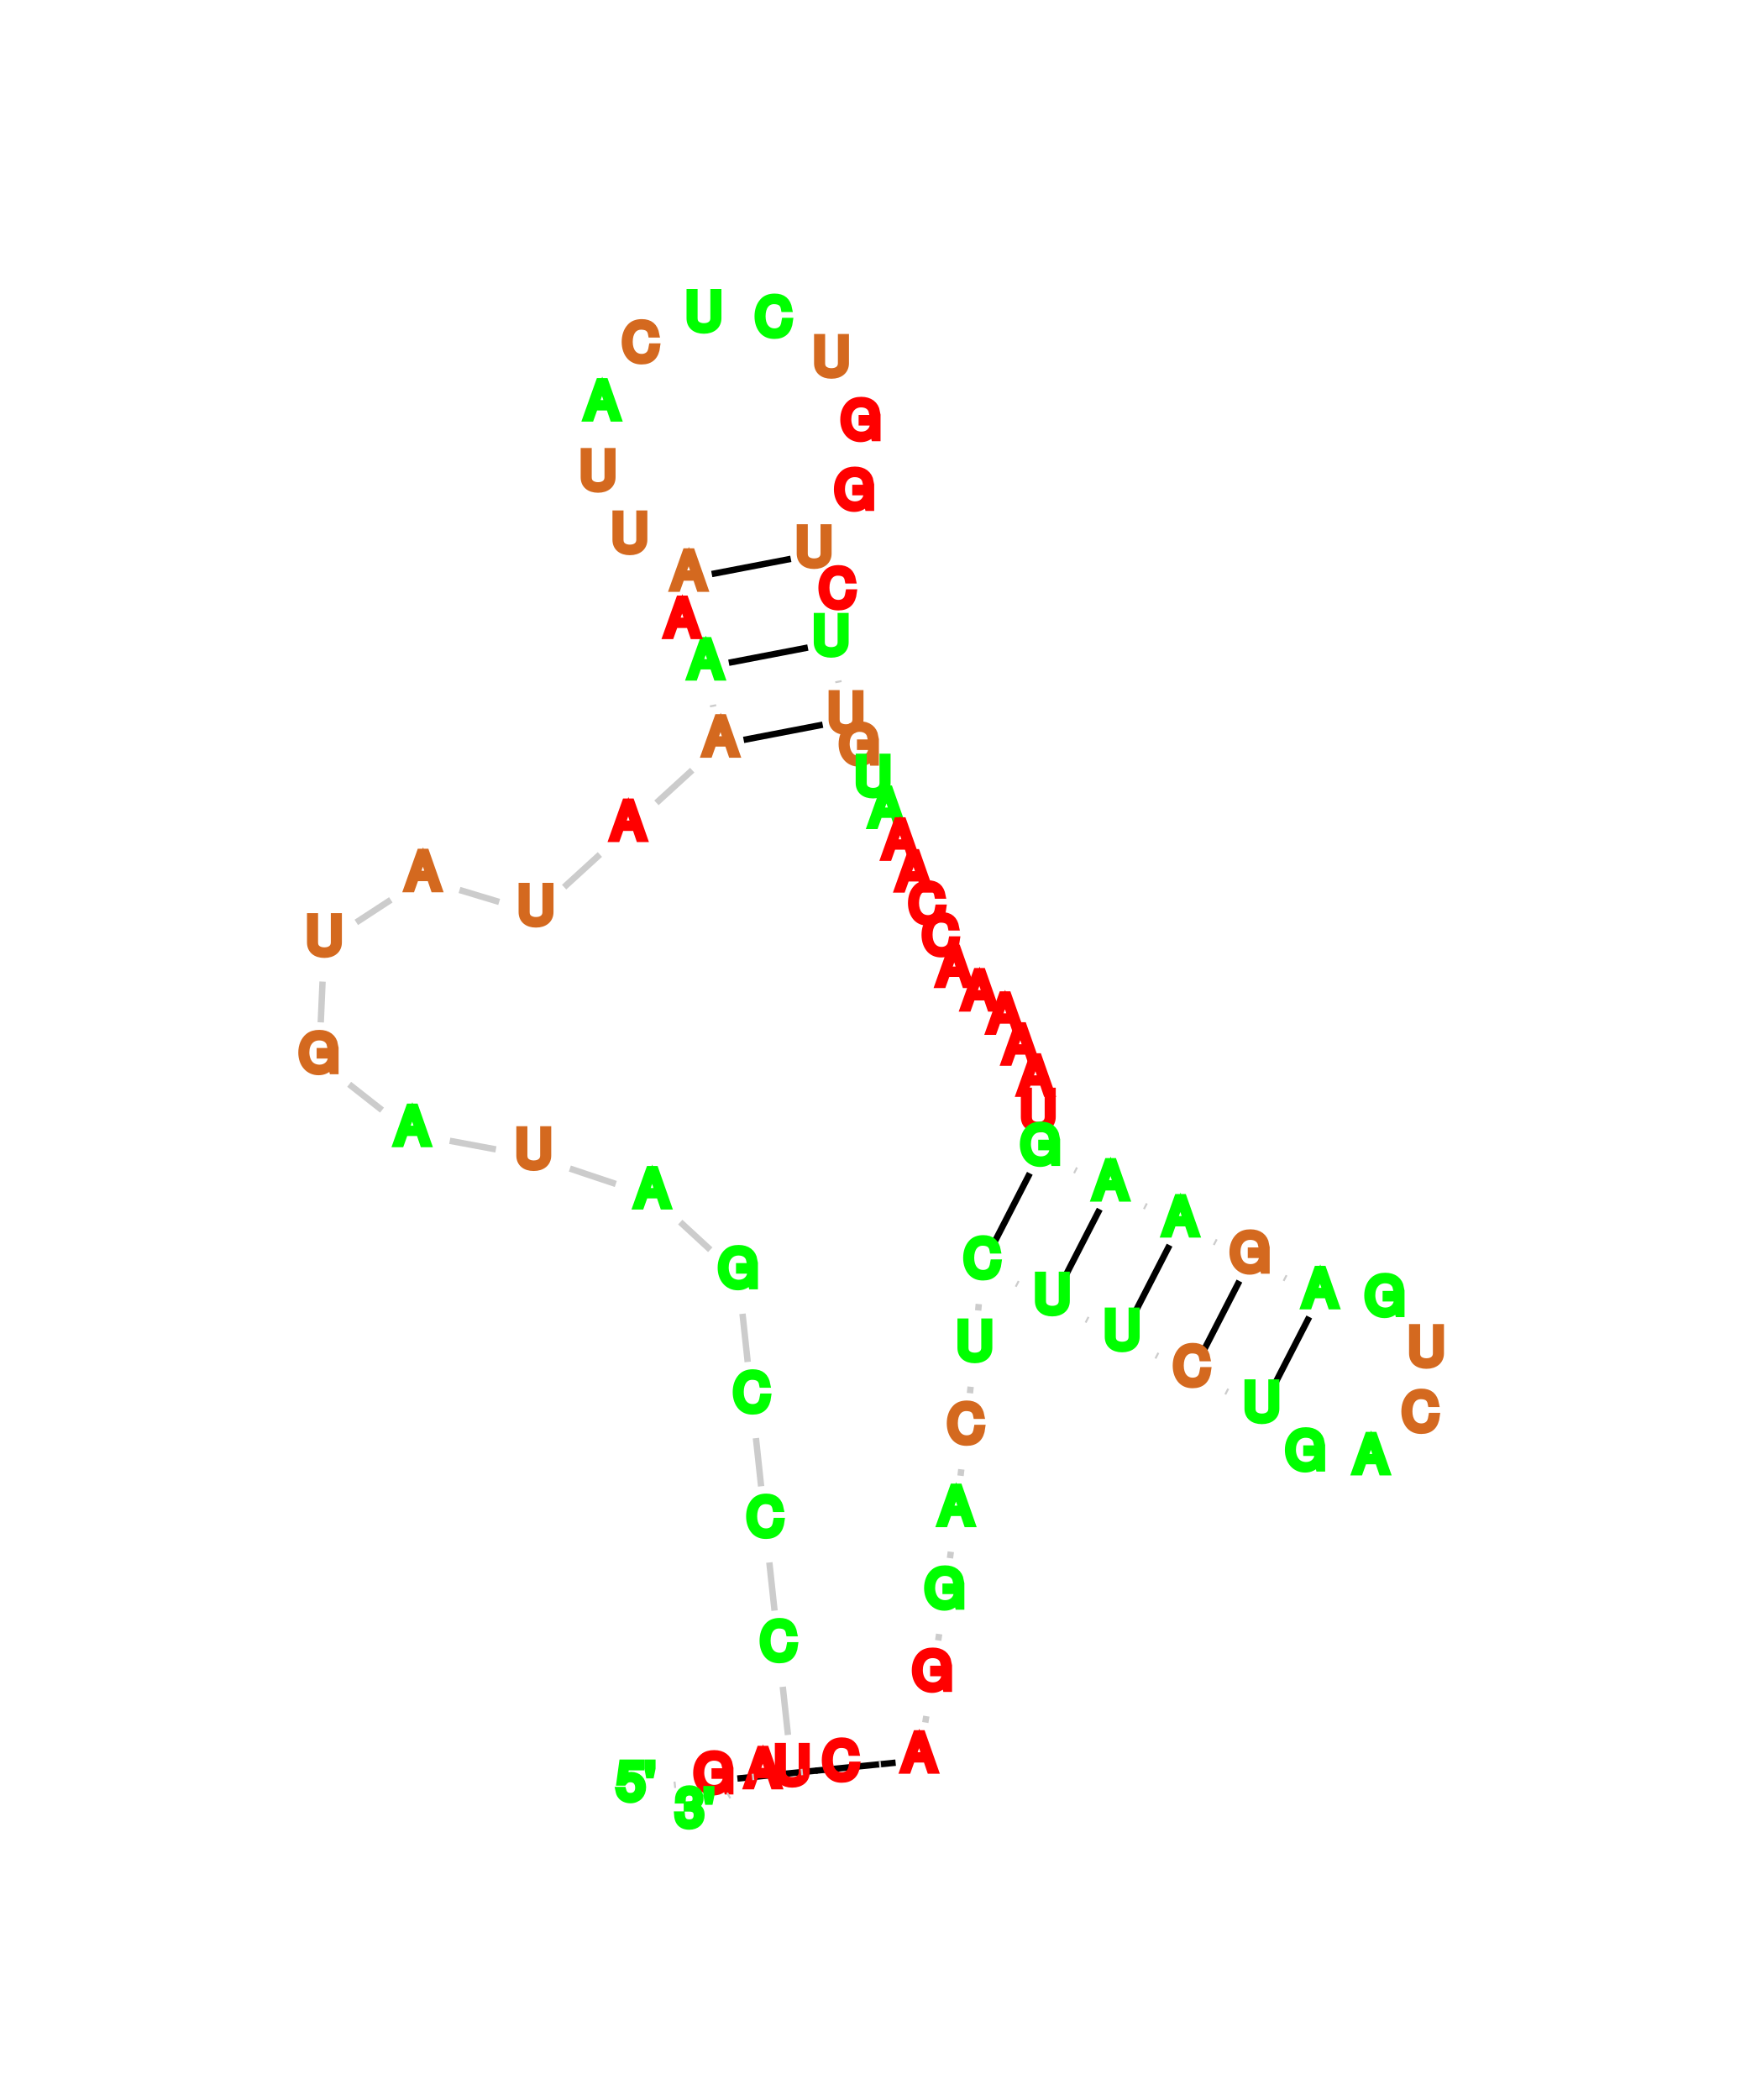
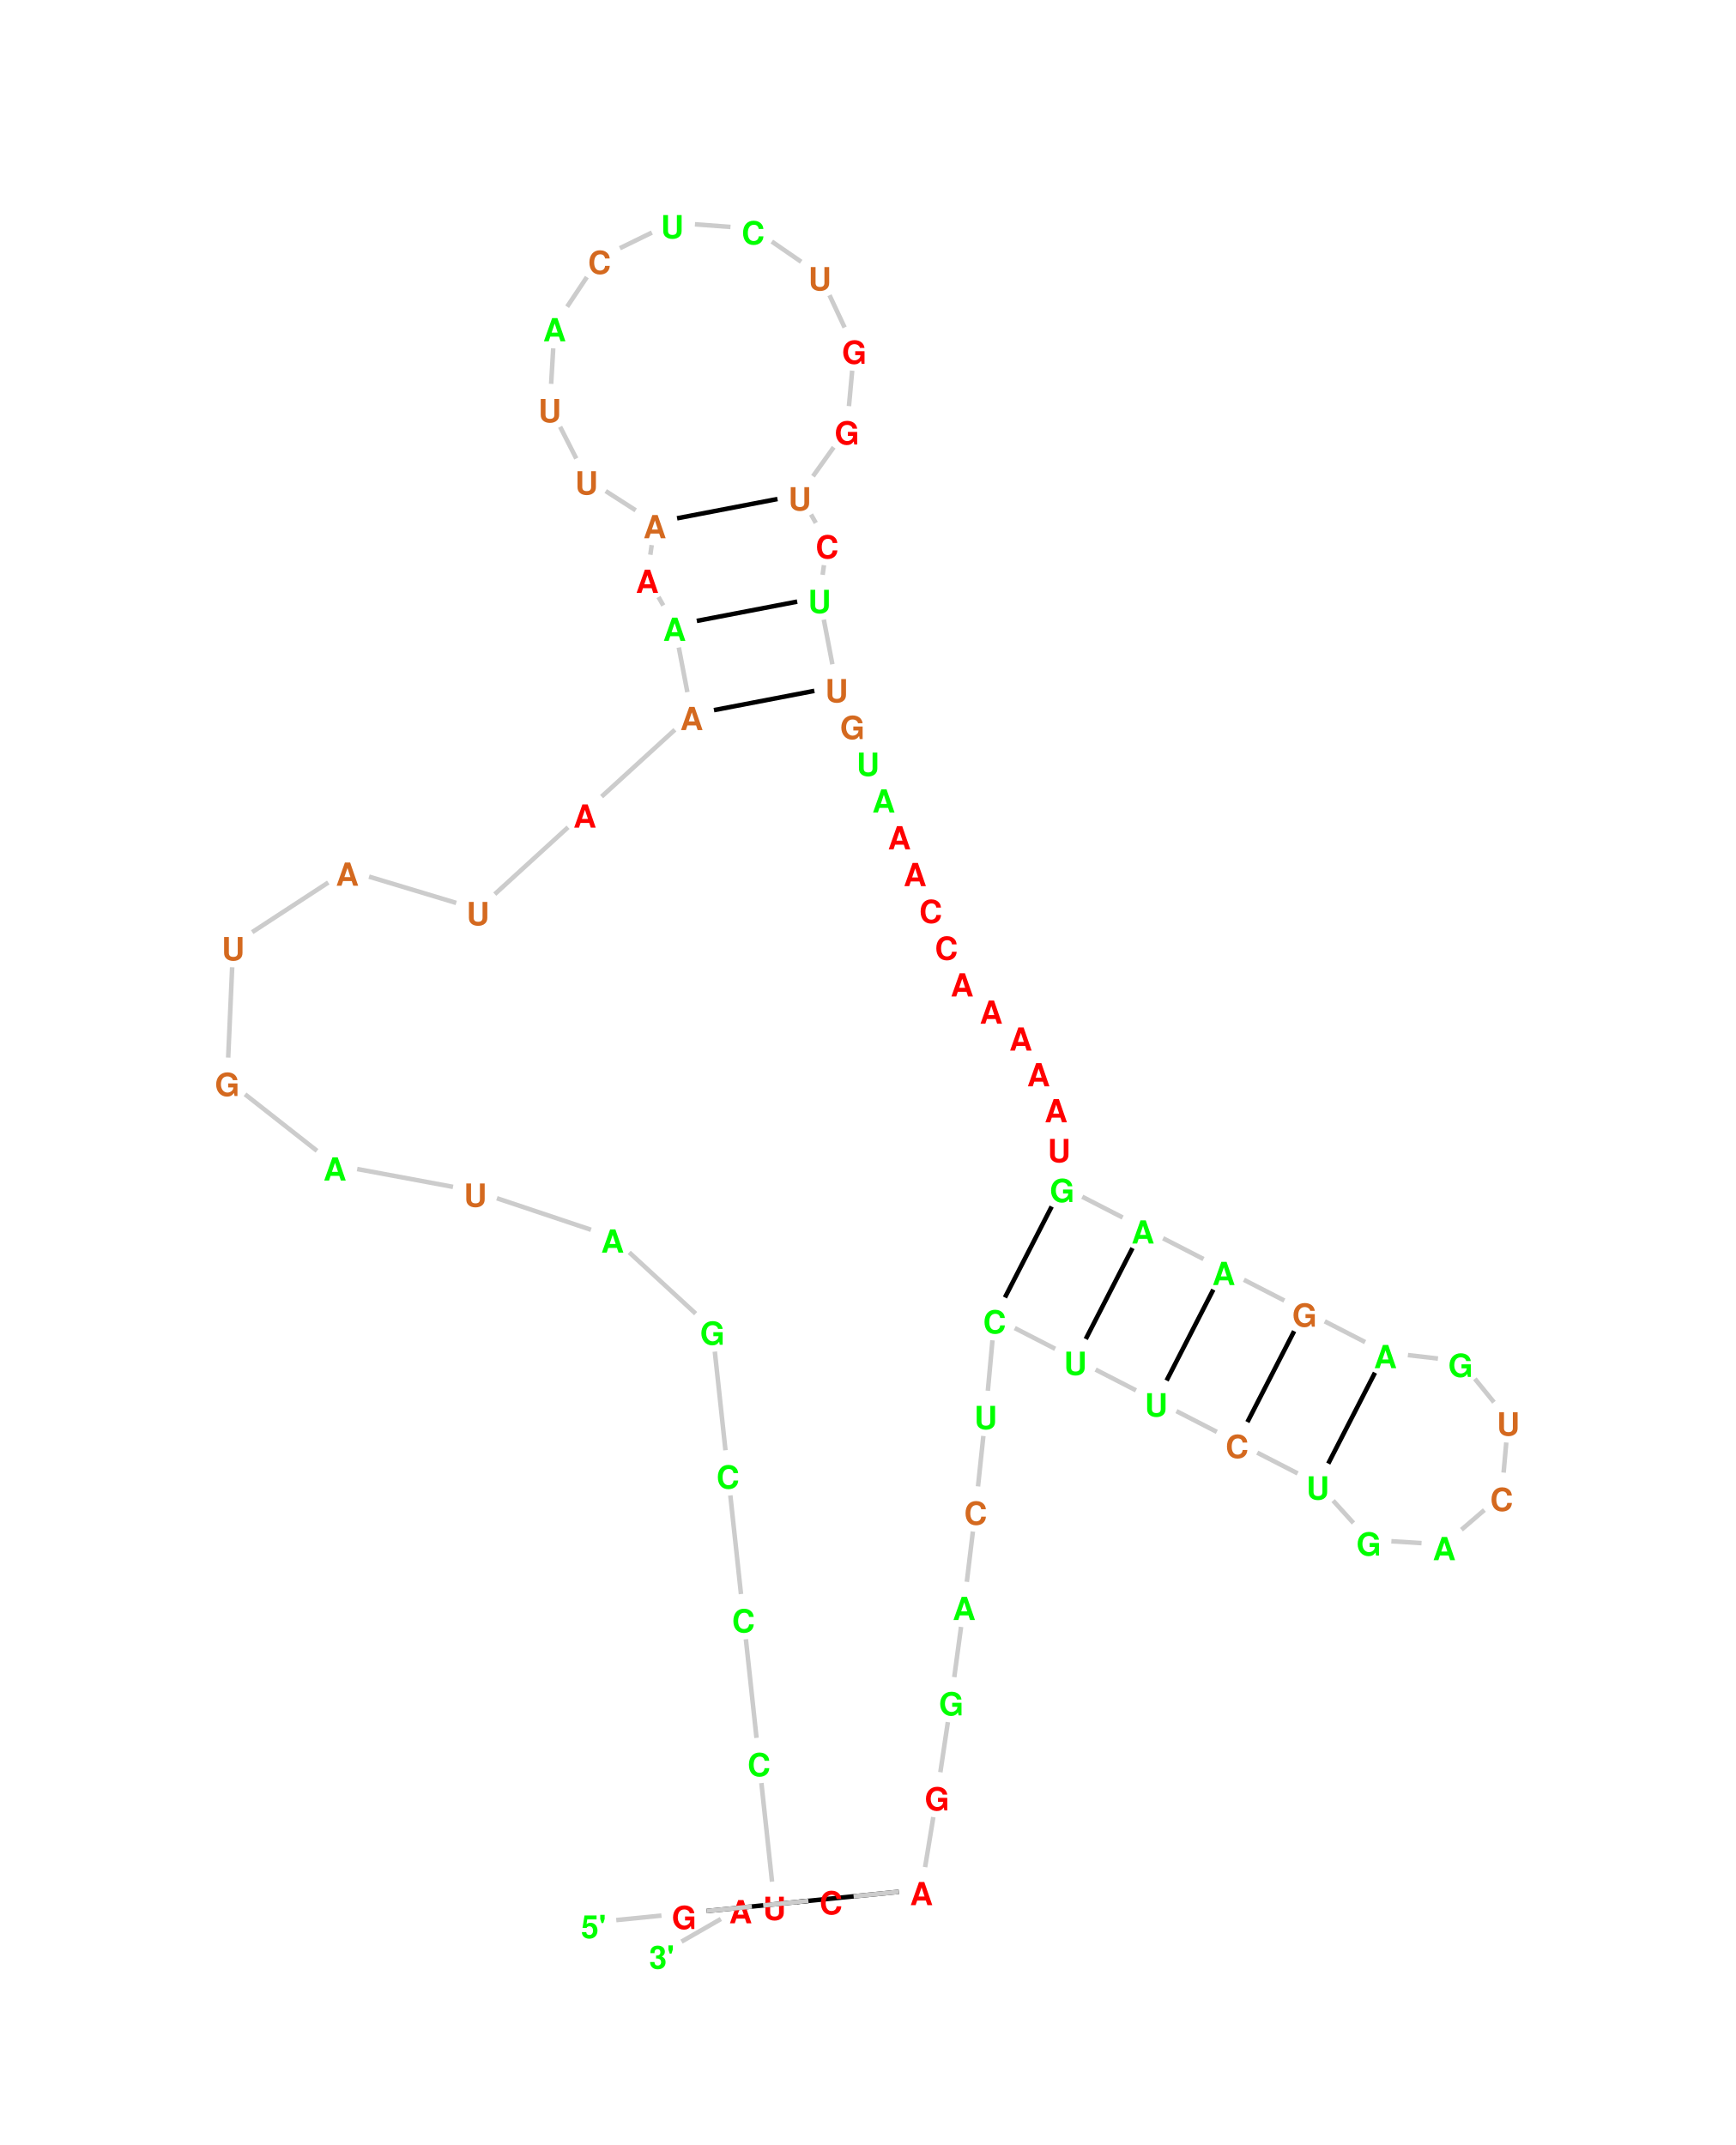
- <svg xmlns="http://www.w3.org/2000/svg" width="273.512" height="329.021" style="font-size: 8px; stroke: none; font-family: Helvetica; ">
+ <svg xmlns="http://www.w3.org/2000/svg" width="381.957" height="472.159" style="font-size: 7px; font-weight: bold; font-family: Helvetica; ">
  <g>
    <style type="text/css">


- text.red {stroke: rgb(255, 0, 0); }
- text.green {stroke: rgb(0, 255, 0); }
- text.blue {stroke: rgb(0, 0, 255); }
- text.black {stroke: rgb(0, 0, 0); }
- text.gray {stroke: rgb(204, 204, 204); }
- text.brown {stroke: rgb(211.65, 104.55, 30.6); }
- text {stroke: rgb(0, 0, 0); fill: none; text-anchor: middle; baseline-shift: sub; }
+ text.red {fill: rgb(255, 0, 0); }
+ text.green {fill: rgb(0, 255, 0); }
+ text.blue {fill: rgb(0, 0, 255); }
+ text.black {fill: rgb(0, 0, 0); }
+ text.gray {fill: rgb(204, 204, 204); }
+ text.brown {fill: rgb(211.65, 104.55, 30.6); }
+ text {fill: rgb(0, 0, 0); text-anchor: middle; dominant-baseline: middle; }
circle.red {stroke: rgb(255, 0, 0); fill: none; }
circle.green {stroke: rgb(0, 255, 0); fill: none; }
circle.blue {stroke: rgb(0, 0, 255); fill: none; }
circle.black {stroke: rgb(0, 0, 0); fill: none; }
circle.gray {stroke: rgb(204, 204, 204); fill: none; }
circle.brown {stroke: rgb(211.65, 104.55, 30.6); fill: none; }
- circle {stroke: rgb(0, 0, 0); fill: none; }
+ circle {stroke: rgb(0, 0, 0); }
line.red {stroke: rgb(255, 0, 0); }
line.green {stroke: rgb(0, 255, 0); }
line.blue {stroke: rgb(0, 0, 255); }
line.black {stroke: rgb(0, 0, 0); }
line.gray {stroke: rgb(204, 204, 204); }
line.brown {stroke: rgb(211.65, 104.55, 30.6); }
- line {stroke: rgb(0, 0, 0); fill: none; }
+ line {stroke: rgb(0, 0, 0); }
</style>
  </g>
  <g>
-     <text x="99.633" y="280.248" class="green">5'</text>
-   </g>
-   <g>
-     <text x="111.879" y="279.021" class="red">G</text>
-   </g>
-   <g>
-     <line x1="115.553" y1="278.653" x2="128.106" y2="277.396" class="black" />
-   </g>
-   <g>
-     <text x="124.126" y="277.794" class="red">U</text>
-   </g>
-   <g>
-     <line x1="127.8" y1="277.426" x2="140.352" y2="276.169" class="black" />
-   </g>
-   <g>
-     <text x="122.023" y="258.314" class="green">C</text>
-   </g>
-   <g>
-     <text x="119.92" y="238.835" class="green">C</text>
-   </g>
-   <g>
-     <text x="117.817" y="219.355" class="green">C</text>
-   </g>
-   <g>
-     <text x="115.714" y="199.875" class="green">G</text>
-   </g>
-   <g>
-     <text x="102.191" y="187.406" class="green">A</text>
-   </g>
-   <g>
-     <text x="83.613" y="181.181" class="brown">U</text>
-   </g>
-   <g>
-     <text x="64.583" y="177.639" class="green">A</text>
-   </g>
-   <g>
-     <text x="50" y="166.178" class="brown">G</text>
-   </g>
-   <g>
-     <text x="50.811" y="147.797" class="brown">U</text>
-   </g>
-   <g>
-     <text x="66.268" y="137.706" class="brown">A</text>
-   </g>
-   <g>
-     <text x="83.969" y="143.043" class="brown">U</text>
-   </g>
-   <g>
-     <text x="98.438" y="129.832" class="red">A</text>
-   </g>
-   <g>
-     <text x="112.908" y="116.622" class="brown">A</text>
-   </g>
-   <g>
-     <line x1="116.534" y1="115.925" x2="128.922" y2="113.544" class="black" />
-   </g>
-   <g>
-     <text x="110.585" y="104.535" class="green">A</text>
-   </g>
-   <g>
-     <line x1="114.211" y1="103.838" x2="126.599" y2="101.457" class="black" />
-   </g>
-   <g>
-     <text x="106.891" y="98.039" class="red">A</text>
-   </g>
-   <g>
-     <text x="107.913" y="90.636" class="brown">A</text>
-   </g>
-   <g>
-     <line x1="111.539" y1="89.939" x2="123.928" y2="87.558" class="black" />
-   </g>
-   <g>
-     <text x="98.677" y="84.702" class="brown">U</text>
-   </g>
-   <g>
-     <text x="93.698" y="74.917" class="brown">U</text>
-   </g>
-   <g>
-     <text x="94.338" y="63.957" class="green">A</text>
-   </g>
-   <g>
-     <text x="100.421" y="54.819" class="brown">C</text>
-   </g>
-   <g>
-     <text x="110.286" y="50" class="green">U</text>
-   </g>
-   <g>
-     <text x="121.234" y="50.819" class="green">C</text>
-   </g>
-   <g>
-     <text x="130.272" y="57.051" class="brown">U</text>
-   </g>
-   <g>
-     <text x="134.929" y="66.992" class="red">G</text>
-   </g>
-   <g>
-     <text x="133.932" y="77.925" class="red">G</text>
-   </g>
-   <g>
-     <text x="127.554" y="86.861" class="brown">U</text>
-   </g>
-   <g>
-     <text x="131.247" y="93.357" class="red">C</text>
-   </g>
-   <g>
-     <text x="130.225" y="100.76" class="green">U</text>
-   </g>
-   <g>
-     <text x="132.548" y="112.847" class="brown">U</text>
-   </g>
-   <g>
-     <text x="134.671" y="117.829" class="brown">G</text>
-   </g>
-   <g>
-     <text x="136.794" y="122.812" class="green">U</text>
-   </g>
-   <g>
-     <text x="138.916" y="127.795" class="green">A</text>
-   </g>
-   <g>
-     <text x="141.039" y="132.777" class="red">A</text>
-   </g>
-   <g>
-     <text x="143.162" y="137.76" class="red">A</text>
-   </g>
-   <g>
-     <text x="145.284" y="142.743" class="red">C</text>
-   </g>
-   <g>
-     <text x="147.407" y="147.725" class="red">C</text>
-   </g>
-   <g>
-     <text x="149.53" y="152.708" class="red">A</text>
-   </g>
-   <g>
-     <text x="153.471" y="156.398" class="red">A</text>
-   </g>
-   <g>
-     <text x="157.478" y="160.042" class="red">A</text>
-   </g>
-   <g>
-     <text x="159.887" y="164.883" class="red">A</text>
-   </g>
-   <g>
-     <text x="162.258" y="169.752" class="red">A</text>
-   </g>
-   <g>
-     <text x="162.677" y="175.148" class="red">U</text>
-   </g>
-   <g>
-     <text x="163.074" y="180.549" class="green">G</text>
-   </g>
-   <g>
-     <line x1="161.386" y1="183.833" x2="155.62" y2="195.053" class="black" />
-   </g>
-   <g>
-     <text x="174.021" y="186.175" class="green">A</text>
-   </g>
-   <g>
-     <line x1="172.333" y1="189.459" x2="166.567" y2="200.679" class="black" />
-   </g>
-   <g>
-     <text x="184.967" y="191.801" class="green">A</text>
-   </g>
-   <g>
-     <line x1="183.28" y1="195.085" x2="177.513" y2="206.305" class="black" />
-   </g>
-   <g>
-     <text x="195.914" y="197.426" class="brown">G</text>
-   </g>
-   <g>
-     <line x1="194.226" y1="200.71" x2="188.46" y2="211.931" class="black" />
-   </g>
-   <g>
-     <text x="206.861" y="203.052" class="green">A</text>
-   </g>
-   <g>
-     <line x1="205.173" y1="206.336" x2="199.407" y2="217.556" class="black" />
-   </g>
-   <g>
-     <text x="217.041" y="204.232" class="green">G</text>
-   </g>
-   <g>
-     <text x="223.512" y="212.178" class="brown">U</text>
-   </g>
-   <g>
-     <text x="222.604" y="222.386" class="brown">C</text>
-   </g>
-   <g>
-     <text x="214.832" y="229.067" class="green">A</text>
-   </g>
-   <g>
-     <text x="204.604" y="228.431" class="green">G</text>
-   </g>
-   <g>
-     <text x="197.719" y="220.841" class="green">U</text>
-   </g>
-   <g>
-     <text x="186.772" y="215.215" class="brown">C</text>
-   </g>
-   <g>
-     <text x="175.826" y="209.589" class="green">U</text>
-   </g>
-   <g>
-     <text x="164.879" y="203.963" class="green">U</text>
-   </g>
-   <g>
-     <text x="153.932" y="198.337" class="green">C</text>
-   </g>
-   <g>
-     <text x="152.741" y="211.302" class="green">U</text>
-   </g>
-   <g>
-     <text x="151.366" y="224.249" class="brown">C</text>
-   </g>
-   <g>
-     <text x="149.806" y="237.175" class="green">A</text>
-   </g>
-   <g>
-     <text x="148.063" y="250.077" class="green">G</text>
-   </g>
-   <g>
-     <text x="146.136" y="262.953" class="red">G</text>
-   </g>
-   <g>
-     <text x="144.026" y="275.801" class="red">A</text>
-   </g>
-   <g>
-     <text x="131.78" y="277.028" class="red">C</text>
-   </g>
-   <g>
-     <text x="119.533" y="278.254" class="red">A</text>
-   </g>
-   <g>
-     <text x="108.864" y="284.391" class="green">3'</text>
-   </g>
-   <g>
-     <line x1="105.603" y1="279.65" x2="105.909" y2="279.619" class="gray" />
-   </g>
-   <g>
-     <line x1="117.849" y1="278.423" x2="118.156" y2="278.392" class="gray" />
-   </g>
-   <g>
-     <line x1="123.482" y1="271.829" x2="122.667" y2="264.28" class="gray" />
-   </g>
-   <g>
-     <line x1="121.379" y1="252.349" x2="120.564" y2="244.8" class="gray" />
-   </g>
-   <g>
-     <line x1="119.276" y1="232.869" x2="118.461" y2="225.32" class="gray" />
-   </g>
-   <g>
-     <line x1="117.173" y1="213.389" x2="116.358" y2="205.84" class="gray" />
-   </g>
-   <g>
-     <line x1="111.303" y1="195.808" x2="106.602" y2="191.474" class="gray" />
-   </g>
-   <g>
-     <line x1="96.502" y1="185.5" x2="89.302" y2="183.088" class="gray" />
-   </g>
-   <g>
-     <line x1="77.714" y1="180.083" x2="70.482" y2="178.737" class="gray" />
-   </g>
-   <g>
-     <line x1="59.866" y1="173.932" x2="54.718" y2="169.886" class="gray" />
-   </g>
-   <g>
-     <line x1="50.265" y1="160.184" x2="50.547" y2="153.791" class="gray" />
-   </g>
-   <g>
-     <line x1="55.835" y1="144.517" x2="61.244" y2="140.986" class="gray" />
-   </g>
-   <g>
-     <line x1="72.012" y1="139.438" x2="78.224" y2="141.311" class="gray" />
-   </g>
-   <g>
-     <line x1="88.4" y1="138.997" x2="94.007" y2="133.878" class="gray" />
-   </g>
-   <g>
-     <line x1="102.869" y1="125.787" x2="108.477" y2="120.667" class="gray" />
-   </g>
-   <g>
-     <line x1="111.775" y1="110.729" x2="111.717" y2="110.427" class="gray" />
-   </g>
-   <g>
-     <line x1="131.358" y1="106.652" x2="131.416" y2="106.954" class="gray" />
-   </g>
-   <g>
-     <line x1="168.411" y1="183.292" x2="168.684" y2="183.432" class="gray" />
-   </g>
-   <g>
-     <line x1="179.357" y1="188.917" x2="179.631" y2="189.058" class="gray" />
-   </g>
-   <g>
-     <line x1="190.304" y1="194.543" x2="190.578" y2="194.684" class="gray" />
-   </g>
-   <g>
-     <line x1="201.251" y1="200.169" x2="201.524" y2="200.31" class="gray" />
-   </g>
-   <g>
-     <line x1="192.382" y1="218.098" x2="192.109" y2="217.957" class="gray" />
-   </g>
-   <g>
-     <line x1="181.436" y1="212.472" x2="181.162" y2="212.332" class="gray" />
-   </g>
-   <g>
-     <line x1="170.489" y1="206.846" x2="170.215" y2="206.706" class="gray" />
-   </g>
-   <g>
-     <line x1="159.542" y1="201.221" x2="159.269" y2="201.08" class="gray" />
-   </g>
-   <g>
-     <line x1="153.383" y1="204.312" x2="153.29" y2="205.328" class="gray" />
-   </g>
-   <g>
-     <line x1="152.107" y1="217.269" x2="152" y2="218.283" class="gray" />
-   </g>
-   <g>
-     <line x1="150.647" y1="230.206" x2="150.525" y2="231.218" class="gray" />
-   </g>
-   <g>
-     <line x1="149.003" y1="243.121" x2="148.866" y2="244.131" class="gray" />
-   </g>
-   <g>
-     <line x1="147.175" y1="256.011" x2="147.024" y2="257.02" class="gray" />
-   </g>
-   <g>
-     <line x1="145.164" y1="268.874" x2="144.998" y2="269.88" class="gray" />
-   </g>
-   <g>
-     <line x1="138.056" y1="276.399" x2="137.75" y2="276.43" class="gray" />
-   </g>
-   <g>
-     <line x1="125.81" y1="277.626" x2="125.503" y2="277.656" class="gray" />
-   </g>
-   <g>
-     <line x1="114.332" y1="281.246" x2="114.066" y2="281.399" class="gray" />
+     <text x="130.653" y="424.153" class="green">5'</text>
+   </g>
+   <g>
+     <text x="150.554" y="422.159" class="red">G</text>
+   </g>
+   <g>
+     <line x1="155.529" y1="420.661" x2="177.917" y2="418.418" class="black" />
+   </g>
+   <g>
+     <text x="170.454" y="420.166" class="red">U</text>
+   </g>
+   <g>
+     <line x1="175.429" y1="418.667" x2="197.817" y2="416.425" class="black" />
+   </g>
+   <g>
+     <text x="167.037" y="388.511" class="green">C</text>
+   </g>
+   <g>
+     <text x="163.62" y="356.856" class="green">C</text>
+   </g>
+   <g>
+     <text x="160.202" y="325.201" class="green">C</text>
+   </g>
+   <g>
+     <text x="156.785" y="293.547" class="green">G</text>
+   </g>
+   <g>
+     <text x="134.81" y="273.285" class="green">A</text>
+   </g>
+   <g>
+     <text x="104.621" y="263.17" class="brown">U</text>
+   </g>
+   <g>
+     <text x="73.698" y="257.413" class="green">A</text>
+   </g>
+   <g>
+     <text x="50" y="238.79" class="brown">G</text>
+   </g>
+   <g>
+     <text x="51.318" y="208.92" class="brown">U</text>
+   </g>
+   <g>
+     <text x="76.435" y="192.523" class="brown">A</text>
+   </g>
+   <g>
+     <text x="105.199" y="201.195" class="brown">U</text>
+   </g>
+   <g>
+     <text x="128.712" y="179.727" class="red">A</text>
+   </g>
+   <g>
+     <text x="152.225" y="158.26" class="brown">A</text>
+   </g>
+   <g>
+     <line x1="157.135" y1="156.316" x2="179.231" y2="152.07" class="black" />
+   </g>
+   <g>
+     <text x="148.45" y="138.62" class="green">A</text>
+   </g>
+   <g>
+     <line x1="153.36" y1="136.676" x2="175.456" y2="132.429" class="black" />
+   </g>
+   <g>
+     <text x="142.448" y="128.063" class="red">A</text>
+   </g>
+   <g>
+     <text x="144.109" y="116.033" class="brown">A</text>
+   </g>
+   <g>
+     <line x1="149.019" y1="114.089" x2="171.115" y2="109.842" class="black" />
+   </g>
+   <g>
+     <text x="129.099" y="106.39" class="brown">U</text>
+   </g>
+   <g>
+     <text x="121.009" y="90.49" class="brown">U</text>
+   </g>
+   <g>
+     <text x="122.048" y="72.681" class="green">A</text>
+   </g>
+   <g>
+     <text x="131.935" y="57.831" class="brown">C</text>
+   </g>
+   <g>
+     <text x="147.964" y="50" class="green">U</text>
+   </g>
+   <g>
+     <text x="165.755" y="51.33" class="green">C</text>
+   </g>
+   <g>
+     <text x="180.442" y="61.457" class="brown">U</text>
+   </g>
+   <g>
+     <text x="188.01" y="77.612" class="red">G</text>
+   </g>
+   <g>
+     <text x="186.39" y="95.379" class="red">G</text>
+   </g>
+   <g>
+     <text x="176.025" y="109.899" class="brown">U</text>
+   </g>
+   <g>
+     <text x="182.026" y="120.456" class="red">C</text>
+   </g>
+   <g>
+     <text x="180.366" y="132.485" class="green">U</text>
+   </g>
+   <g>
+     <text x="184.141" y="152.126" class="brown">U</text>
+   </g>
+   <g>
+     <text x="187.59" y="160.223" class="brown">G</text>
+   </g>
+   <g>
+     <text x="191.04" y="168.319" class="green">U</text>
+   </g>
+   <g>
+     <text x="194.489" y="176.416" class="green">A</text>
+   </g>
+   <g>
+     <text x="197.938" y="184.513" class="red">A</text>
+   </g>
+   <g>
+     <text x="201.388" y="192.61" class="red">A</text>
+   </g>
+   <g>
+     <text x="204.837" y="200.707" class="red">C</text>
+   </g>
+   <g>
+     <text x="208.286" y="208.804" class="red">C</text>
+   </g>
+   <g>
+     <text x="211.736" y="216.9" class="red">A</text>
+   </g>
+   <g>
+     <text x="218.141" y="222.897" class="red">A</text>
+   </g>
+   <g>
+     <text x="224.652" y="228.818" class="red">A</text>
+   </g>
+   <g>
+     <text x="228.566" y="236.685" class="red">A</text>
+   </g>
+   <g>
+     <text x="232.419" y="244.598" class="red">A</text>
+   </g>
+   <g>
+     <text x="233.101" y="253.365" class="red">U</text>
+   </g>
+   <g>
+     <text x="233.745" y="262.142" class="green">G</text>
+   </g>
+   <g>
+     <line x1="231.46" y1="265.589" x2="221.175" y2="285.601" class="black" />
+   </g>
+   <g>
+     <text x="251.534" y="271.284" class="green">A</text>
+   </g>
+   <g>
+     <line x1="249.248" y1="274.731" x2="238.964" y2="294.743" class="black" />
+   </g>
+   <g>
+     <text x="269.322" y="280.426" class="green">A</text>
+   </g>
+   <g>
+     <line x1="267.037" y1="283.873" x2="256.752" y2="303.885" class="black" />
+   </g>
+   <g>
+     <text x="287.11" y="289.568" class="brown">G</text>
+   </g>
+   <g>
+     <line x1="284.825" y1="293.015" x2="274.54" y2="313.027" class="black" />
+   </g>
+   <g>
+     <text x="304.899" y="298.71" class="green">A</text>
+   </g>
+   <g>
+     <line x1="302.613" y1="302.157" x2="292.329" y2="322.169" class="black" />
+   </g>
+   <g>
+     <text x="321.441" y="300.626" class="green">G</text>
+   </g>
+   <g>
+     <text x="331.957" y="313.54" class="brown">U</text>
+   </g>
+   <g>
+     <text x="330.482" y="330.128" class="brown">C</text>
+   </g>
+   <g>
+     <text x="317.853" y="340.983" class="green">A</text>
+   </g>
+   <g>
+     <text x="301.232" y="339.951" class="green">G</text>
+   </g>
+   <g>
+     <text x="290.043" y="327.616" class="green">U</text>
+   </g>
+   <g>
+     <text x="272.255" y="318.474" class="brown">C</text>
+   </g>
+   <g>
+     <text x="254.467" y="309.332" class="green">U</text>
+   </g>
+   <g>
+     <text x="236.678" y="300.19" class="green">U</text>
+   </g>
+   <g>
+     <text x="218.89" y="291.048" class="green">C</text>
+   </g>
+   <g>
+     <text x="216.954" y="312.116" class="green">U</text>
+   </g>
+   <g>
+     <text x="214.719" y="333.155" class="brown">C</text>
+   </g>
+   <g>
+     <text x="212.185" y="354.159" class="green">A</text>
+   </g>
+   <g>
+     <text x="209.352" y="375.126" class="green">G</text>
+   </g>
+   <g>
+     <text x="206.221" y="396.049" class="red">G</text>
+   </g>
+   <g>
+     <text x="202.792" y="416.927" class="red">A</text>
+   </g>
+   <g>
+     <text x="182.892" y="418.92" class="red">C</text>
+   </g>
+   <g>
+     <text x="162.992" y="420.913" class="red">A</text>
+   </g>
+   <g>
+     <text x="145.655" y="430.885" class="green">3'</text>
+   </g>
+   <g>
+     <line x1="135.629" y1="422.654" x2="145.579" y2="421.658" class="gray" />
+   </g>
+   <g>
+     <line x1="155.529" y1="420.661" x2="165.479" y2="419.664" class="gray" />
+   </g>
+   <g>
+     <line x1="169.918" y1="414.195" x2="167.574" y2="392.482" class="gray" />
+   </g>
+   <g>
+     <line x1="166.5" y1="382.54" x2="164.156" y2="360.827" class="gray" />
+   </g>
+   <g>
+     <line x1="163.083" y1="350.885" x2="160.739" y2="329.173" class="gray" />
+   </g>
+   <g>
+     <line x1="159.666" y1="319.23" x2="157.322" y2="297.518" class="gray" />
+   </g>
+   <g>
+     <line x1="153.109" y1="289.157" x2="138.486" y2="275.675" class="gray" />
+   </g>
+   <g>
+     <line x1="130.069" y1="270.697" x2="109.362" y2="263.758" class="gray" />
+   </g>
+   <g>
+     <line x1="99.705" y1="261.255" x2="78.614" y2="257.328" class="gray" />
+   </g>
+   <g>
+     <line x1="69.767" y1="253.324" x2="53.931" y2="240.879" class="gray" />
+   </g>
+   <g>
+     <line x1="50.221" y1="232.795" x2="51.098" y2="212.915" class="gray" />
+   </g>
+   <g>
+     <line x1="55.505" y1="205.187" x2="72.248" y2="194.256" class="gray" />
+   </g>
+   <g>
+     <line x1="81.222" y1="192.966" x2="100.412" y2="198.752" class="gray" />
+   </g>
+   <g>
+     <line x1="108.892" y1="196.824" x2="125.02" y2="182.099" class="gray" />
+   </g>
+   <g>
+     <line x1="132.405" y1="175.356" x2="148.533" y2="160.631" class="gray" />
+   </g>
+   <g>
+     <line x1="151.281" y1="152.35" x2="149.394" y2="142.53" class="gray" />
+   </g>
+   <g>
+     <line x1="145.979" y1="133.273" x2="144.92" y2="131.409" class="gray" />
+   </g>
+   <g>
+     <line x1="143.132" y1="122.11" x2="143.425" y2="119.986" class="gray" />
+   </g>
+   <g>
+     <line x1="139.902" y1="112.33" x2="133.306" y2="108.093" class="gray" />
+   </g>
+   <g>
+     <line x1="126.832" y1="100.934" x2="123.276" y2="93.947" class="gray" />
+   </g>
+   <g>
+     <line x1="121.3" y1="84.499" x2="121.757" y2="76.672" class="gray" />
+   </g>
+   <g>
+     <line x1="124.819" y1="67.519" x2="129.164" y2="60.992" class="gray" />
+   </g>
+   <g>
+     <line x1="136.427" y1="54.636" x2="143.472" y2="51.195" class="gray" />
+   </g>
+   <g>
+     <line x1="152.95" y1="49.373" x2="160.769" y2="49.957" class="gray" />
+   </g>
+   <g>
+     <line x1="169.871" y1="53.168" x2="176.325" y2="57.619" class="gray" />
+   </g>
+   <g>
+     <line x1="182.563" y1="64.985" x2="185.889" y2="72.085" class="gray" />
+   </g>
+   <g>
+     <line x1="187.556" y1="81.592" x2="186.844" y2="89.399" class="gray" />
+   </g>
+   <g>
+     <line x1="183.485" y1="98.448" x2="178.93" y2="104.829" class="gray" />
+   </g>
+   <g>
+     <line x1="178.496" y1="113.245" x2="179.555" y2="115.109" class="gray" />
+   </g>
+   <g>
+     <line x1="181.343" y1="124.409" x2="181.049" y2="126.532" class="gray" />
+   </g>
+   <g>
+     <line x1="181.31" y1="136.395" x2="183.197" y2="146.216" class="gray" />
+   </g>
+   <g>
+     <line x1="238.192" y1="263.428" x2="247.087" y2="267.999" class="gray" />
+   </g>
+   <g>
+     <line x1="255.981" y1="272.57" x2="264.875" y2="277.14" class="gray" />
+   </g>
+   <g>
+     <line x1="273.769" y1="281.711" x2="282.663" y2="286.282" class="gray" />
+   </g>
+   <g>
+     <line x1="291.558" y1="290.853" x2="300.452" y2="295.424" class="gray" />
+   </g>
+   <g>
+     <line x1="309.866" y1="298.285" x2="316.475" y2="299.051" class="gray" />
+   </g>
+   <g>
+     <line x1="324.599" y1="303.504" x2="328.8" y2="308.663" class="gray" />
+   </g>
+   <g>
+     <line x1="331.514" y1="317.52" x2="330.924" y2="324.147" class="gray" />
+   </g>
+   <g>
+     <line x1="326.69" y1="332.387" x2="321.644" y2="336.724" class="gray" />
+   </g>
+   <g>
+     <line x1="312.862" y1="339.673" x2="306.222" y2="339.261" class="gray" />
+   </g>
+   <g>
+     <line x1="297.872" y1="335.247" x2="293.402" y2="330.319" class="gray" />
+   </g>
+   <g>
+     <line x1="285.596" y1="324.33" x2="276.702" y2="319.759" class="gray" />
+   </g>
+   <g>
+     <line x1="267.808" y1="315.188" x2="258.914" y2="310.617" class="gray" />
+   </g>
+   <g>
+     <line x1="250.019" y1="306.047" x2="241.125" y2="301.476" class="gray" />
+   </g>
+   <g>
+     <line x1="232.231" y1="296.905" x2="223.337" y2="292.334" class="gray" />
+   </g>
+   <g>
+     <line x1="218.432" y1="295.027" x2="217.412" y2="306.137" class="gray" />
+   </g>
+   <g>
+     <line x1="216.426" y1="316.088" x2="215.248" y2="327.183" class="gray" />
+   </g>
+   <g>
+     <line x1="214.12" y1="337.119" x2="212.784" y2="348.195" class="gray" />
+   </g>
+   <g>
+     <line x1="211.516" y1="358.114" x2="210.022" y2="369.171" class="gray" />
+   </g>
+   <g>
+     <line x1="208.612" y1="379.07" x2="206.961" y2="390.104" class="gray" />
+   </g>
+   <g>
+     <line x1="205.411" y1="399.983" x2="203.603" y2="410.993" class="gray" />
+   </g>
+   <g>
+     <line x1="197.817" y1="416.425" x2="187.867" y2="417.422" class="gray" />
+   </g>
+   <g>
+     <line x1="177.917" y1="418.418" x2="167.967" y2="419.415" class="gray" />
+   </g>
+   <g>
+     <line x1="158.657" y1="422.406" x2="149.989" y2="427.392" class="gray" />
  </g>
</svg>
